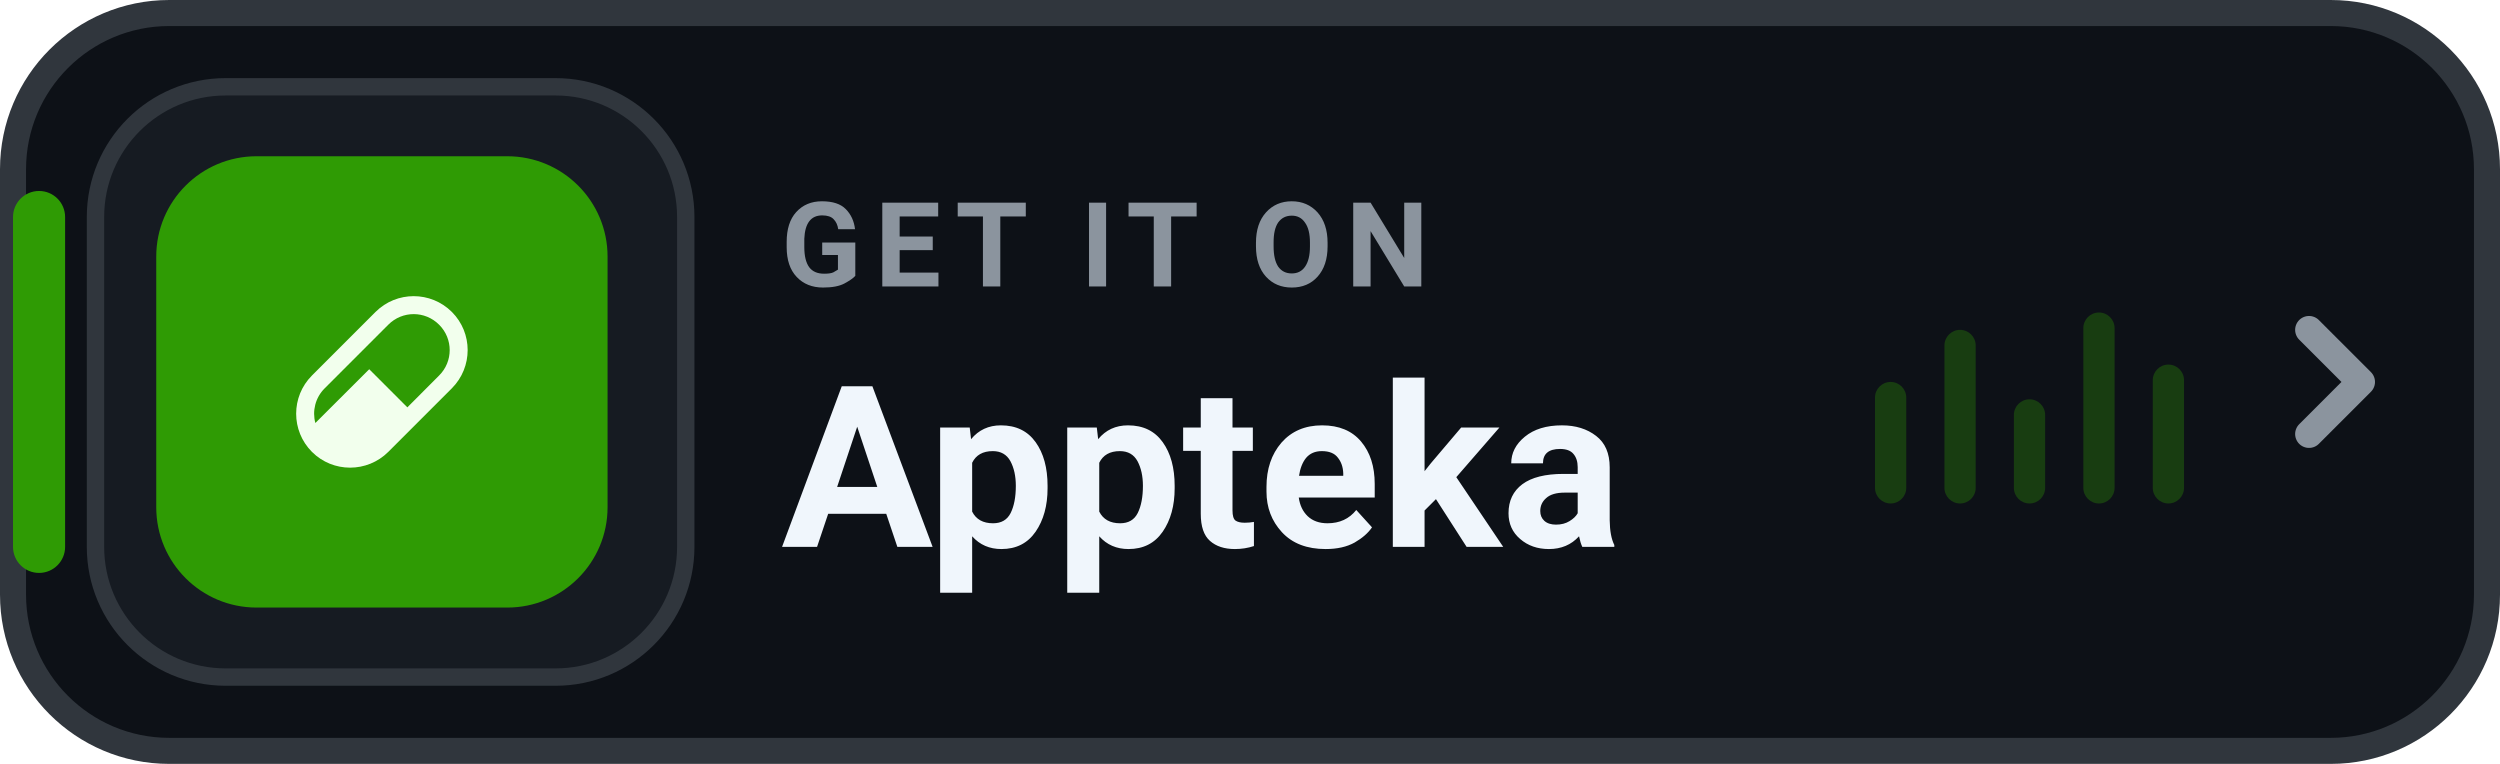
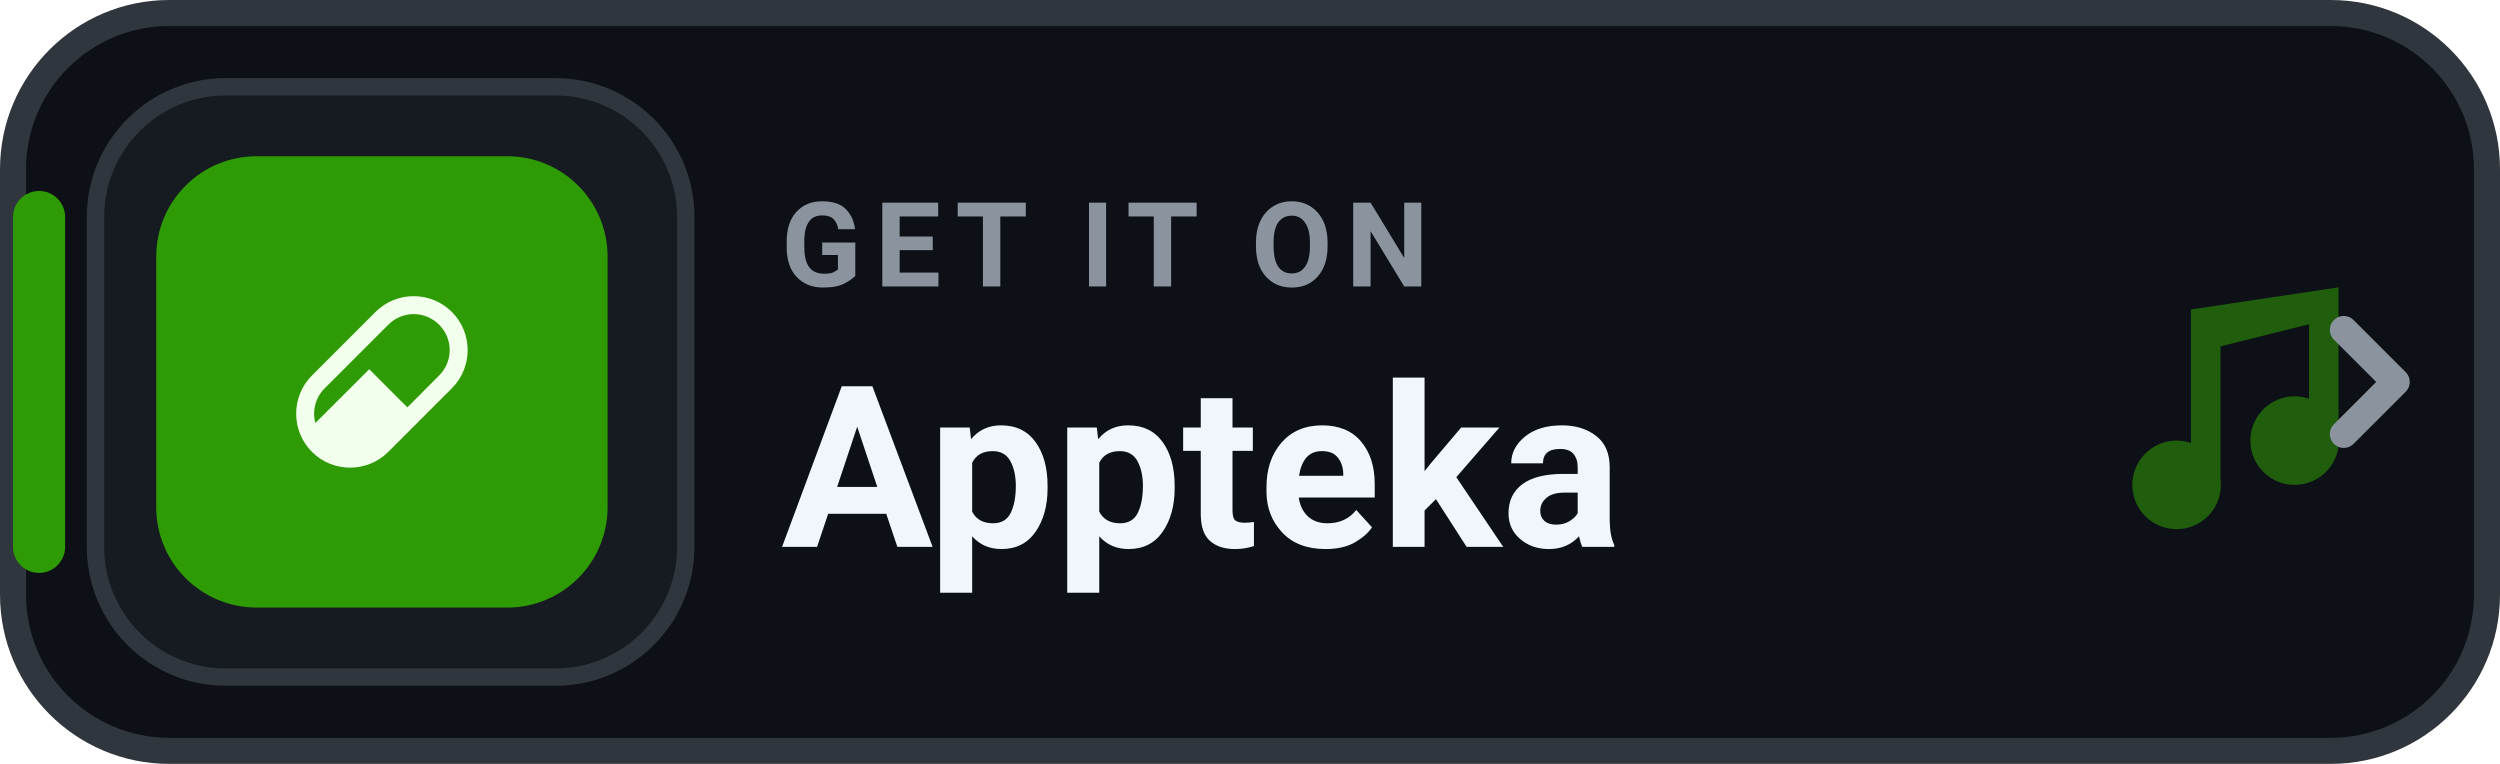
<svg xmlns="http://www.w3.org/2000/svg" width="144" height="44" viewBox="0 0 144 44" role="img" aria-label="GET IT ON Appteka">
  <rect x=".75" y=".75" width="142.5" height="42.5" rx="9" fill="#0D1117" stroke="#30363D" stroke-width="1.5" />
  <rect x=".75" y="11" width="3" height="22" rx="1.5" fill="#2F9B04" />
  <rect x="5.5" y="5" width="34" height="34" rx="7.5" fill="#161B22" stroke="#30363D" stroke-width="1" />
  <g transform="translate(9 9) scale(0.2407)">
    <rect width="108" height="108" rx="24" fill="#2F9B04" />
    <g transform="translate(33.48 33.48) scale(0.1465714)">
      <path fill="#F2FFED" d="M25.768,129.575L129.575,25.768C164.08,-8.589 219.727,-8.589 254.232,25.768C288.589,60.126 288.589,115.92 254.232,150.425L150.425,254.232C115.92,288.589 60.126,288.589 25.768,254.232C-8.589,219.727 -8.589,164.08 25.768,129.575ZM46.618,150.425C31.201,165.695 26.062,187.572 31.348,207.1L119.297,119.297L181.552,181.552L233.382,129.575C256.434,106.67 256.434,69.523 233.382,46.618C210.477,23.566 173.33,23.566 150.425,46.618L46.618,150.425Z" />
    </g>
  </g>
  <text x="45" y="16.5" fill="#8B949E" font-family="-apple-system,BlinkMacSystemFont,'Segoe UI',Roboto,Helvetica,Arial,sans-serif" font-size="6.8" font-weight="700" letter-spacing=".75">GET IT ON</text>
  <text x="45" y="31.5" fill="#F0F6FC" font-family="-apple-system,BlinkMacSystemFont,'Segoe UI',Roboto,Helvetica,Arial,sans-serif" font-size="13" font-weight="750">Appteka</text>
-   <g transform="translate(108 17)" fill="#2F9B04" opacity="0.32">
-     <rect x="0" y="5" width="1.8" height="7" rx="0.9" />
-     <rect x="4" y="2" width="1.8" height="10" rx="0.9" />
-     <rect x="8" y="6" width="1.8" height="6" rx="0.9" />
-     <rect x="12" y="1" width="1.8" height="11" rx="0.9" />
-     <rect x="16" y="4" width="1.8" height="8" rx="0.9" />
+   <g transform="translate(116 14) scale(0.85)" fill="#2F9B04" opacity="0.55">
+     <path d="M12 3v10.55A3 3 0 1 0 14 16V7l6-1.5v5.05A3 3 0 1 0 22 13V3l-10 1.5z" />
  </g>
-   <path d="M133 19l3 3-3 3" fill="none" stroke="#8B949E" stroke-width="1.6" stroke-linecap="round" stroke-linejoin="round" />
+   <path d="M135 19l3 3-3 3" fill="none" stroke="#8B949E" stroke-width="1.6" stroke-linecap="round" stroke-linejoin="round" />
</svg>
